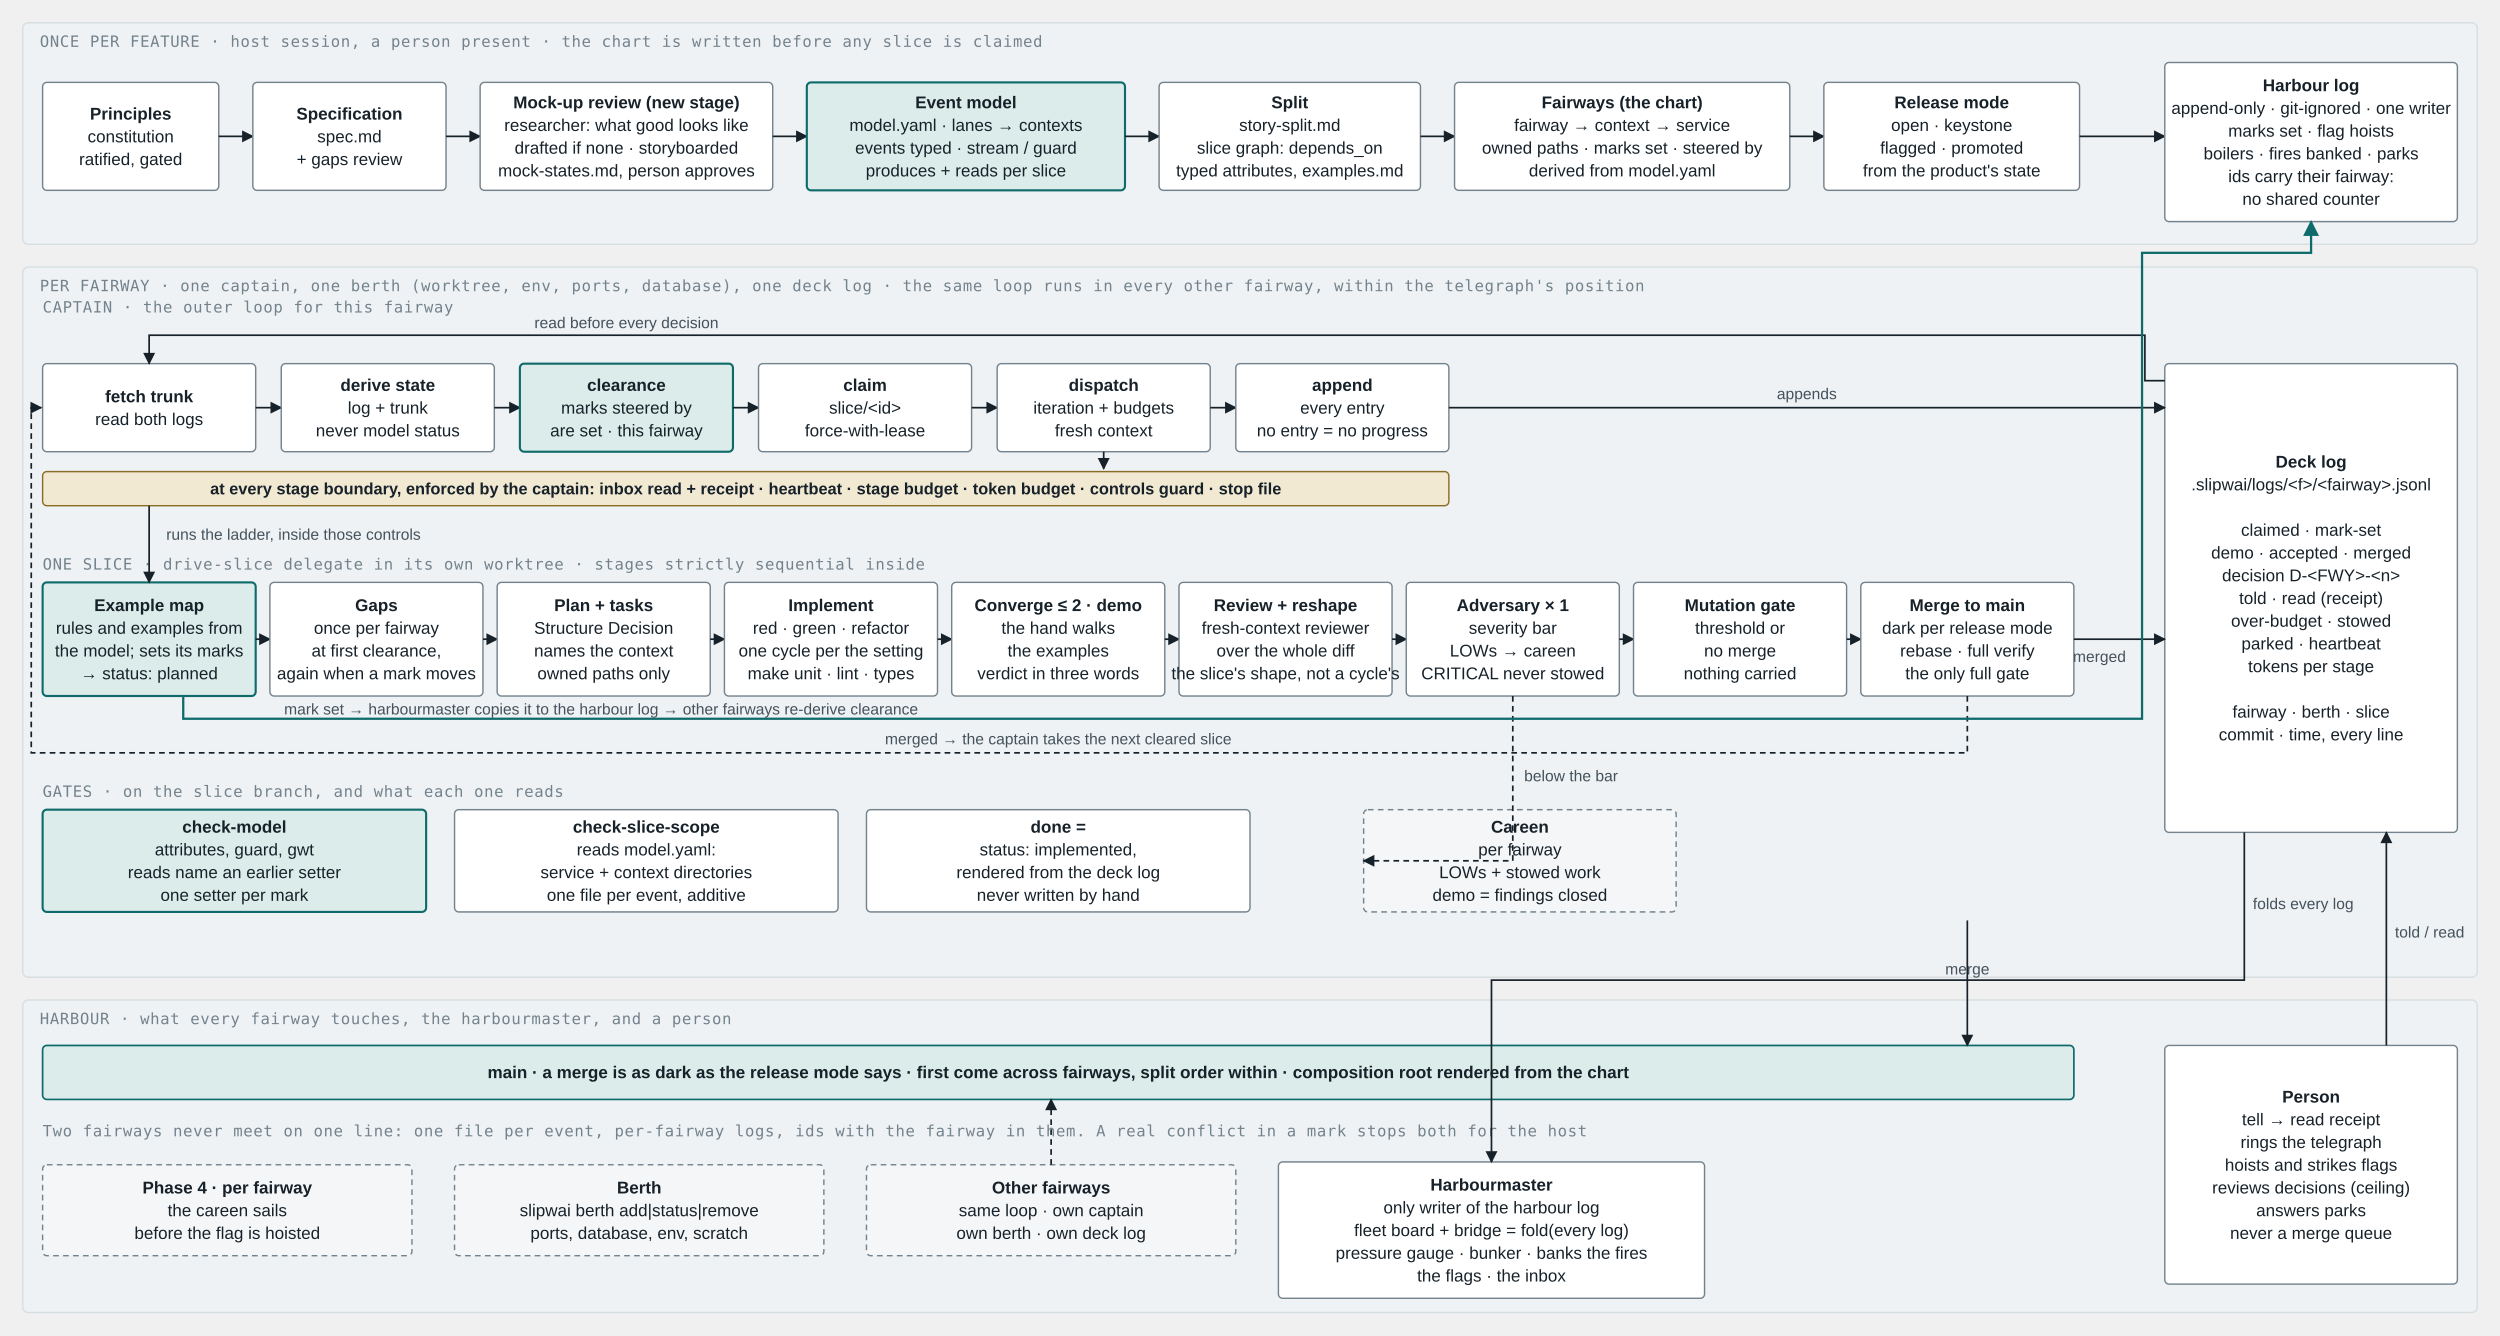
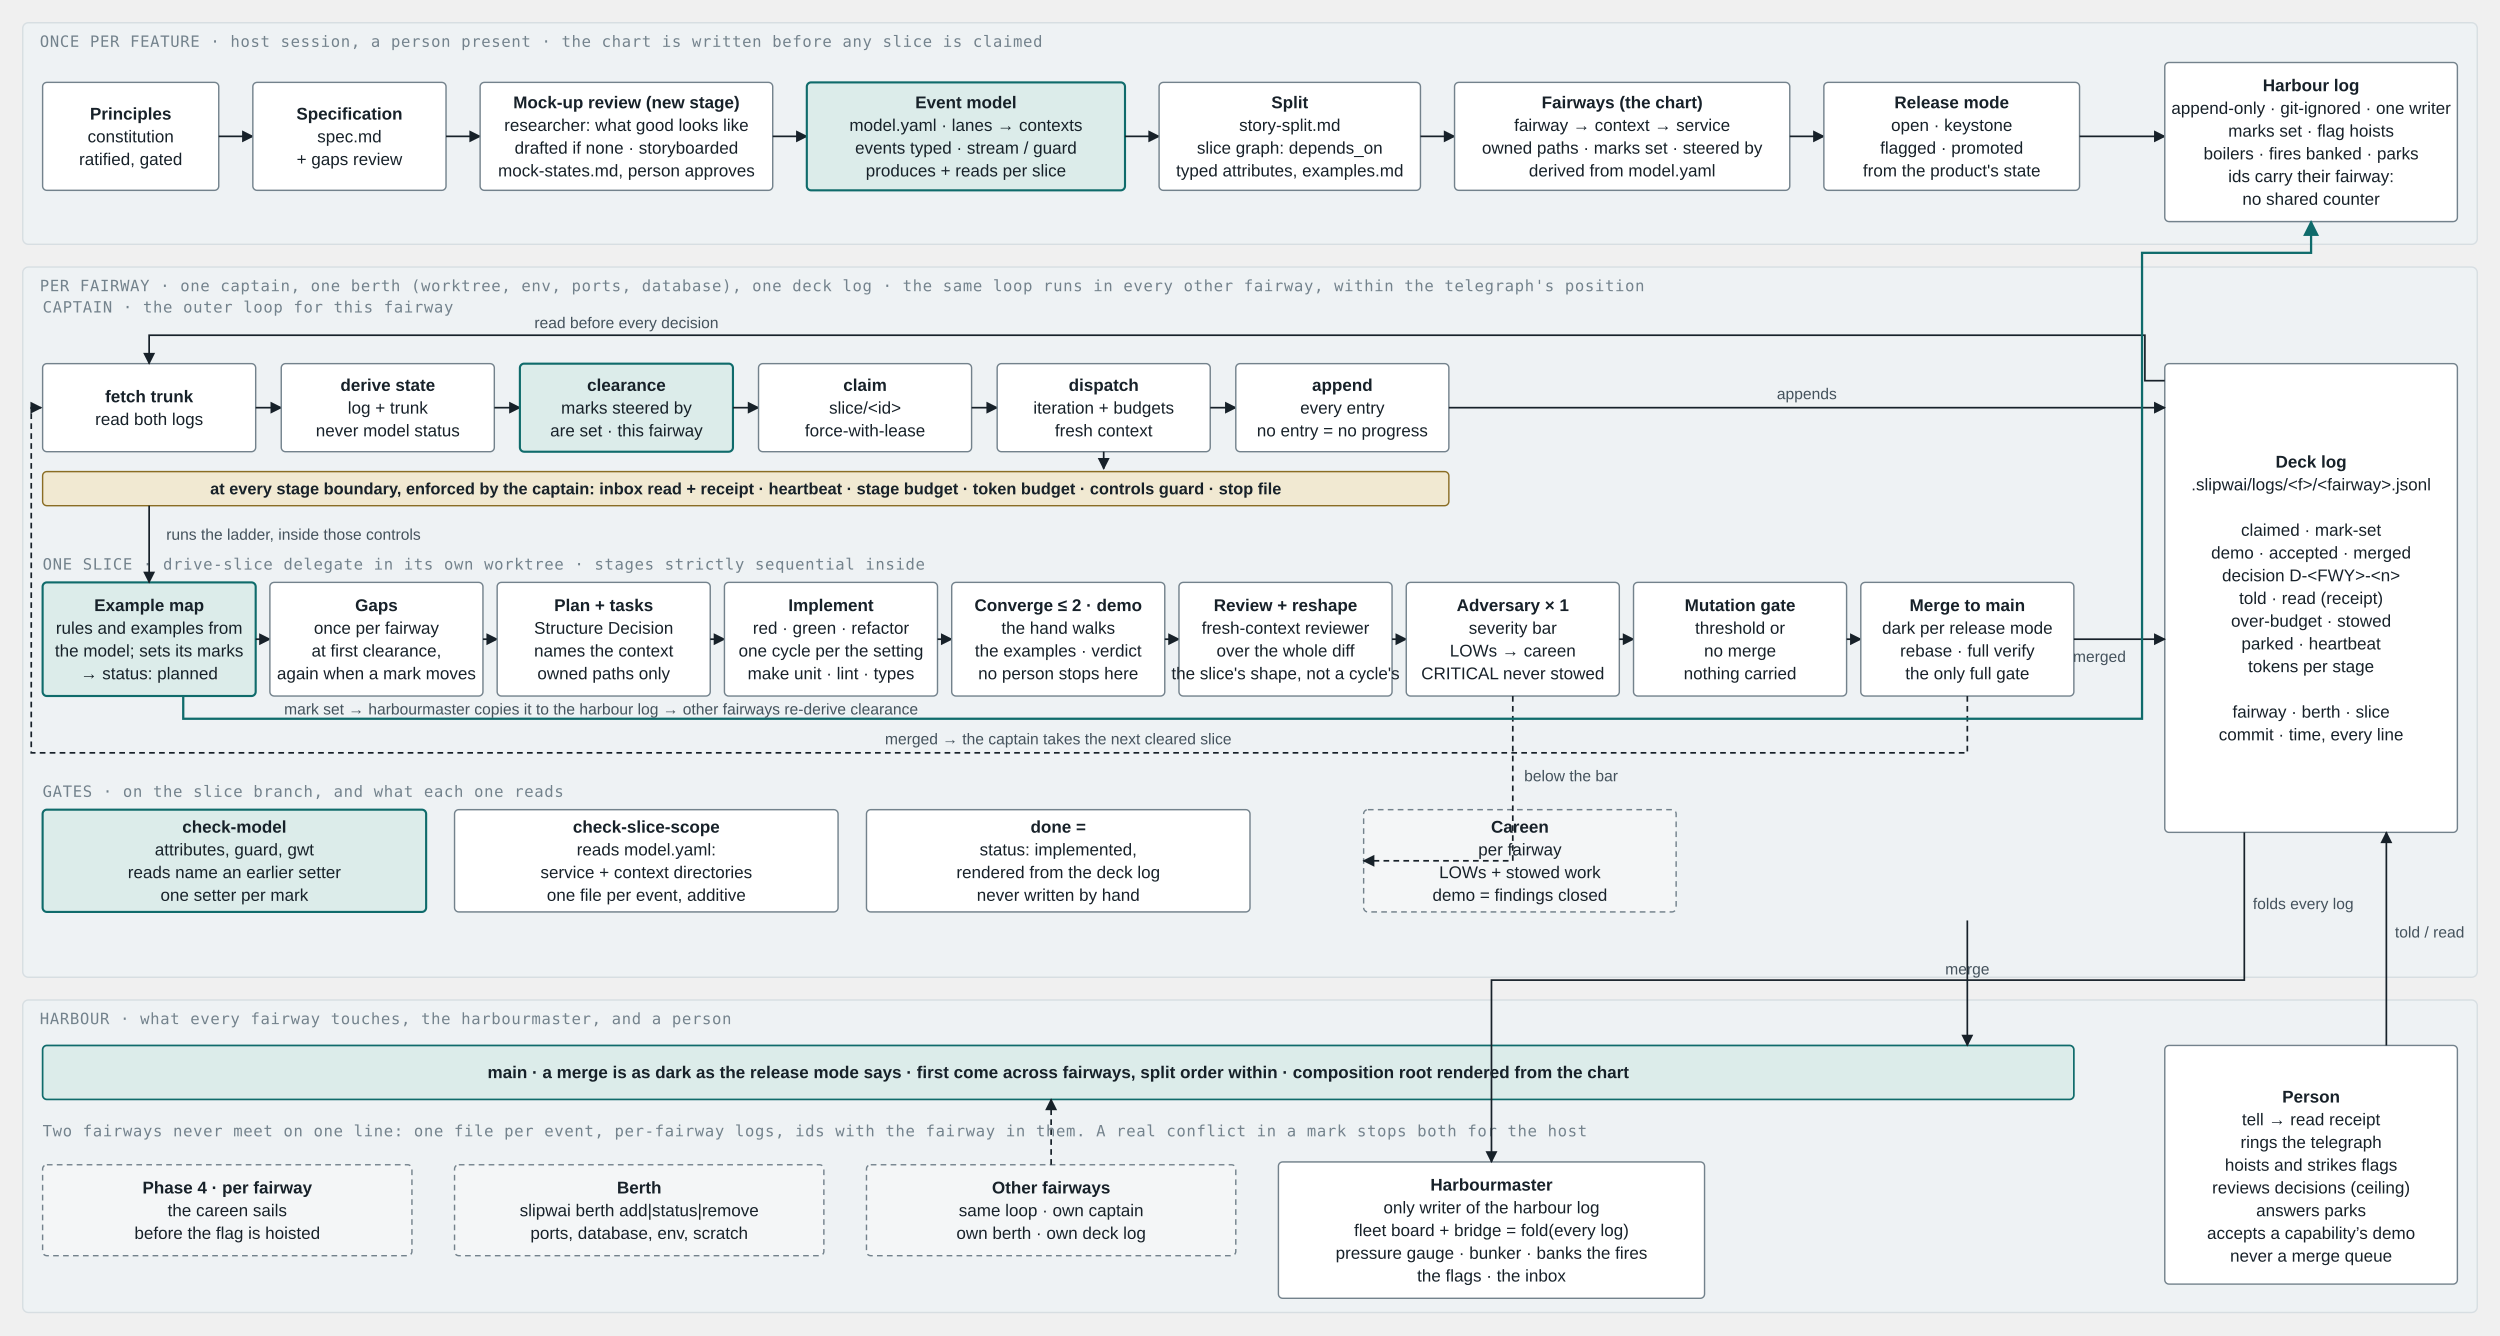
<svg xmlns="http://www.w3.org/2000/svg" viewBox="0 0 1760 940" role="img" aria-label="Event modelling profile: the new loop with fairways, one captain per fairway on a deck log under a harbourmaster">
  <defs>
    <marker id="ah" viewBox="0 0 10 10" refX="9" refY="5" markerWidth="7" markerHeight="7" orient="auto-start-reverse">
      <path d="M0,0 L10,5 L0,10 z" fill="currentColor" />
    </marker>
    <marker id="ah-hl" viewBox="0 0 10 10" refX="9" refY="5" markerWidth="7" markerHeight="7" orient="auto-start-reverse">
      <path d="M0,0 L10,5 L0,10 z" class="ahhl" />
    </marker>
  </defs>
  <style>
svg{color:#172129;font-family:"IBM Plex Sans",system-ui,-apple-system,"Segoe UI",Arial,sans-serif}
.box{fill:#fff;stroke:#73828c;stroke-width:1}.box.hl{fill:#dcecea;stroke:#0f6b6b;stroke-width:1.5}.box.dash{stroke-dasharray:4 3;fill:#f4f6f7}
.band{fill:#eef2f4;stroke:#d7dee2}.bandt{fill:#73828c;font-family:"IBM Plex Mono",ui-monospace,Menlo,monospace;letter-spacing:.04em}
.bar{fill:#f1e9d2;stroke:#8a6d24}.trunk{fill:#dcecea;stroke:#0f6b6b;stroke-width:1.2}
text{fill:#172129}.lbl{fill:#44525c}.arr{stroke:#172129;stroke-width:1.2;fill:none}.arr.hl{stroke:#0f6b6b;stroke-width:1.6}.arr.dash{stroke-dasharray:4 3}
#ah path{fill:#172129}.ahhl{fill:#0f6b6b}
</style>
  <rect class="band" x="16" y="16" width="1728" height="156" rx="4" />
  <text class="bandt" x="28" y="33" font-size="11">ONCE PER FEATURE · host session, a person present · the chart is written before any slice is claimed</text>
  <rect class="box " x="30" y="58" width="124" height="76" rx="3" />
  <text x="92.0" y="84.2" text-anchor="middle" font-size="12" font-weight="600">Principles</text>
  <text x="92.0" y="100.2" text-anchor="middle" font-size="12">constitution</text>
  <text x="92.0" y="116.2" text-anchor="middle" font-size="12">ratified, gated</text>
  <path class="arr " d="M 154,96.0 L 178,96.0" marker-end="url(#ah)" />
  <rect class="box " x="178" y="58" width="136" height="76" rx="3" />
  <text x="246.0" y="84.2" text-anchor="middle" font-size="12" font-weight="600">Specification</text>
  <text x="246.0" y="100.2" text-anchor="middle" font-size="12">spec.md</text>
  <text x="246.0" y="116.2" text-anchor="middle" font-size="12">+ gaps review</text>
  <path class="arr " d="M 314,96.0 L 338,96.0" marker-end="url(#ah)" />
  <rect class="box " x="338" y="58" width="206" height="76" rx="3" />
  <text x="441.0" y="76.2" text-anchor="middle" font-size="12" font-weight="600">Mock-up review  (new stage)</text>
  <text x="441.0" y="92.2" text-anchor="middle" font-size="12">researcher: what good looks like</text>
  <text x="441.0" y="108.2" text-anchor="middle" font-size="12">drafted if none · storyboarded</text>
  <text x="441.0" y="124.2" text-anchor="middle" font-size="12">mock-states.md, person approves</text>
  <path class="arr " d="M 544,96.0 L 568,96.0" marker-end="url(#ah)" />
  <rect class="box hl" x="568" y="58" width="224" height="76" rx="3" />
  <text x="680.0" y="76.2" text-anchor="middle" font-size="12" font-weight="600">Event model</text>
  <text x="680.0" y="92.2" text-anchor="middle" font-size="12">model.yaml · lanes → contexts</text>
  <text x="680.0" y="108.2" text-anchor="middle" font-size="12">events typed · stream / guard</text>
  <text x="680.0" y="124.2" text-anchor="middle" font-size="12">produces + reads per slice</text>
  <path class="arr " d="M 792,96.0 L 816,96.0" marker-end="url(#ah)" />
  <rect class="box " x="816" y="58" width="184" height="76" rx="3" />
  <text x="908.0" y="76.2" text-anchor="middle" font-size="12" font-weight="600">Split</text>
  <text x="908.0" y="92.2" text-anchor="middle" font-size="12">story-split.md</text>
  <text x="908.0" y="108.2" text-anchor="middle" font-size="12">slice graph: depends_on</text>
  <text x="908.0" y="124.2" text-anchor="middle" font-size="12">typed attributes, examples.md</text>
  <path class="arr " d="M 1000,96.0 L 1024,96.0" marker-end="url(#ah)" />
  <rect class="box " x="1024" y="58" width="236" height="76" rx="3" />
  <text x="1142.0" y="76.2" text-anchor="middle" font-size="12" font-weight="600">Fairways (the chart)</text>
  <text x="1142.0" y="92.2" text-anchor="middle" font-size="12">fairway → context → service</text>
  <text x="1142.0" y="108.2" text-anchor="middle" font-size="12">owned paths · marks set · steered by</text>
  <text x="1142.0" y="124.2" text-anchor="middle" font-size="12">derived from model.yaml</text>
  <path class="arr " d="M 1260,96.0 L 1284,96.0" marker-end="url(#ah)" />
  <rect class="box " x="1284" y="58" width="180" height="76" rx="3" />
  <text x="1374.0" y="76.2" text-anchor="middle" font-size="12" font-weight="600">Release mode</text>
  <text x="1374.0" y="92.2" text-anchor="middle" font-size="12">open · keystone</text>
  <text x="1374.0" y="108.2" text-anchor="middle" font-size="12">flagged · promoted</text>
  <text x="1374.0" y="124.2" text-anchor="middle" font-size="12">from the product's state</text>
  <path class="arr " d="M 1464,96.0 L 1524,96.0" marker-end="url(#ah)" />
  <rect class="box " x="1524" y="44" width="206" height="112" rx="3" />
  <text x="1627.0" y="64.2" text-anchor="middle" font-size="12" font-weight="600">Harbour log</text>
  <text x="1627.0" y="80.2" text-anchor="middle" font-size="12">append-only · git-ignored · one writer</text>
  <text x="1627.0" y="96.2" text-anchor="middle" font-size="12">marks set · flag hoists</text>
  <text x="1627.0" y="112.2" text-anchor="middle" font-size="12">boilers · fires banked · parks</text>
  <text x="1627.0" y="128.2" text-anchor="middle" font-size="12">ids carry their fairway:</text>
  <text x="1627.0" y="144.2" text-anchor="middle" font-size="12">no shared counter</text>
  <rect class="band" x="16" y="188" width="1728" height="500" rx="4" />
  <text class="bandt" x="28" y="205" font-size="11">PER FAIRWAY · one captain, one berth (worktree, env, ports, database), one deck log · the same loop runs in every other fairway, within the telegraph's position</text>
  <rect class="box " x="30" y="256" width="150" height="62" rx="3" />
  <text x="105.0" y="283.2" text-anchor="middle" font-size="12" font-weight="600">fetch trunk</text>
  <text x="105.0" y="299.2" text-anchor="middle" font-size="12">read both logs</text>
  <path class="arr " d="M 180,287.0 L 198,287.0" marker-end="url(#ah)" />
  <rect class="box " x="198" y="256" width="150" height="62" rx="3" />
  <text x="273.0" y="275.2" text-anchor="middle" font-size="12" font-weight="600">derive state</text>
  <text x="273.0" y="291.2" text-anchor="middle" font-size="12">log + trunk</text>
  <text x="273.0" y="307.2" text-anchor="middle" font-size="12">never model status</text>
  <path class="arr " d="M 348,287.0 L 366,287.0" marker-end="url(#ah)" />
  <rect class="box hl" x="366" y="256" width="150" height="62" rx="3" />
  <text x="441.0" y="275.2" text-anchor="middle" font-size="12" font-weight="600">clearance</text>
  <text x="441.0" y="291.2" text-anchor="middle" font-size="12">marks steered by</text>
  <text x="441.0" y="307.2" text-anchor="middle" font-size="12">are set · this fairway</text>
  <path class="arr " d="M 516,287.0 L 534,287.0" marker-end="url(#ah)" />
  <rect class="box " x="534" y="256" width="150" height="62" rx="3" />
  <text x="609.0" y="275.2" text-anchor="middle" font-size="12" font-weight="600">claim</text>
  <text x="609.0" y="291.2" text-anchor="middle" font-size="12">slice/&lt;id&gt;</text>
  <text x="609.0" y="307.2" text-anchor="middle" font-size="12">force-with-lease</text>
  <path class="arr " d="M 684,287.0 L 702,287.0" marker-end="url(#ah)" />
  <rect class="box " x="702" y="256" width="150" height="62" rx="3" />
  <text x="777.0" y="275.2" text-anchor="middle" font-size="12" font-weight="600">dispatch</text>
  <text x="777.0" y="291.2" text-anchor="middle" font-size="12">iteration + budgets</text>
  <text x="777.0" y="307.2" text-anchor="middle" font-size="12">fresh context</text>
  <path class="arr " d="M 852,287.0 L 870,287.0" marker-end="url(#ah)" />
  <rect class="box " x="870" y="256" width="150" height="62" rx="3" />
  <text x="945.0" y="275.2" text-anchor="middle" font-size="12" font-weight="600">append</text>
  <text x="945.0" y="291.2" text-anchor="middle" font-size="12">every entry</text>
  <text x="945.0" y="307.2" text-anchor="middle" font-size="12">no entry = no progress</text>
  <text x="30" y="220" font-size="11" class="bandt">CAPTAIN · the outer loop for this fairway</text>
  <rect class="bar" x="30" y="332" width="990" height="24" rx="3" />
  <text x="525.0" y="348" text-anchor="middle" font-size="11.5" font-weight="600">at every stage boundary, enforced by the captain: inbox read + receipt · heartbeat · stage budget · token budget · controls guard · stop file</text>
  <rect class="box hl" x="30" y="410" width="150" height="80" rx="3" />
  <text x="105.0" y="430.2" text-anchor="middle" font-size="12" font-weight="600">Example map</text>
  <text x="105.0" y="446.2" text-anchor="middle" font-size="12">rules and examples from</text>
  <text x="105.0" y="462.2" text-anchor="middle" font-size="12">the model; sets its marks</text>
  <text x="105.0" y="478.2" text-anchor="middle" font-size="12">→ status: planned</text>
  <path class="arr " d="M 180,450.0 L 190,450.0" marker-end="url(#ah)" />
  <rect class="box " x="190" y="410" width="150" height="80" rx="3" />
  <text x="265.0" y="430.2" text-anchor="middle" font-size="12" font-weight="600">Gaps</text>
  <text x="265.0" y="446.2" text-anchor="middle" font-size="12">once per fairway</text>
  <text x="265.0" y="462.2" text-anchor="middle" font-size="12">at first clearance,</text>
  <text x="265.0" y="478.2" text-anchor="middle" font-size="12">again when a mark moves</text>
  <path class="arr " d="M 340,450.0 L 350,450.0" marker-end="url(#ah)" />
  <rect class="box " x="350" y="410" width="150" height="80" rx="3" />
  <text x="425.0" y="430.2" text-anchor="middle" font-size="12" font-weight="600">Plan + tasks</text>
  <text x="425.0" y="446.2" text-anchor="middle" font-size="12">Structure Decision</text>
  <text x="425.0" y="462.2" text-anchor="middle" font-size="12">names the context</text>
  <text x="425.0" y="478.2" text-anchor="middle" font-size="12">owned paths only</text>
  <path class="arr " d="M 500,450.0 L 510,450.0" marker-end="url(#ah)" />
  <rect class="box " x="510" y="410" width="150" height="80" rx="3" />
  <text x="585.0" y="430.2" text-anchor="middle" font-size="12" font-weight="600">Implement</text>
  <text x="585.0" y="446.2" text-anchor="middle" font-size="12">red · green · refactor</text>
  <text x="585.0" y="462.2" text-anchor="middle" font-size="12">one cycle per the setting</text>
  <text x="585.0" y="478.2" text-anchor="middle" font-size="12">make unit · lint · types</text>
  <path class="arr " d="M 660,450.0 L 670,450.0" marker-end="url(#ah)" />
  <rect class="box " x="670" y="410" width="150" height="80" rx="3" />
  <text x="745.0" y="430.2" text-anchor="middle" font-size="12" font-weight="600">Converge ≤ 2 · demo</text>
  <text x="745.0" y="446.2" text-anchor="middle" font-size="12">the hand walks</text>
-   <text x="745.0" y="462.2" text-anchor="middle" font-size="12">the examples</text>
-   <text x="745.0" y="478.2" text-anchor="middle" font-size="12">verdict in three words</text>
+   <text x="745.0" y="462.2" text-anchor="middle" font-size="12">the examples · verdict</text>
+   <text x="745.0" y="478.2" text-anchor="middle" font-size="12">no person stops here</text>
  <path class="arr " d="M 820,450.0 L 830,450.0" marker-end="url(#ah)" />
  <rect class="box " x="830" y="410" width="150" height="80" rx="3" />
  <text x="905.0" y="430.2" text-anchor="middle" font-size="12" font-weight="600">Review + reshape</text>
  <text x="905.0" y="446.2" text-anchor="middle" font-size="12">fresh-context reviewer</text>
  <text x="905.0" y="462.2" text-anchor="middle" font-size="12">over the whole diff</text>
  <text x="905.0" y="478.2" text-anchor="middle" font-size="12">the slice's shape, not a cycle's</text>
  <path class="arr " d="M 980,450.0 L 990,450.0" marker-end="url(#ah)" />
  <rect class="box " x="990" y="410" width="150" height="80" rx="3" />
  <text x="1065.0" y="430.2" text-anchor="middle" font-size="12" font-weight="600">Adversary × 1</text>
  <text x="1065.0" y="446.2" text-anchor="middle" font-size="12">severity bar</text>
  <text x="1065.0" y="462.2" text-anchor="middle" font-size="12">LOWs → careen</text>
  <text x="1065.0" y="478.2" text-anchor="middle" font-size="12">CRITICAL never stowed</text>
  <path class="arr " d="M 1140,450.0 L 1150,450.0" marker-end="url(#ah)" />
  <rect class="box " x="1150" y="410" width="150" height="80" rx="3" />
  <text x="1225.0" y="430.2" text-anchor="middle" font-size="12" font-weight="600">Mutation gate</text>
  <text x="1225.0" y="446.2" text-anchor="middle" font-size="12">threshold or</text>
  <text x="1225.0" y="462.2" text-anchor="middle" font-size="12">no merge</text>
  <text x="1225.0" y="478.2" text-anchor="middle" font-size="12">nothing carried</text>
  <path class="arr " d="M 1300,450.0 L 1310,450.0" marker-end="url(#ah)" />
  <rect class="box " x="1310" y="410" width="150" height="80" rx="3" />
  <text x="1385.0" y="430.2" text-anchor="middle" font-size="12" font-weight="600">Merge to main</text>
  <text x="1385.0" y="446.2" text-anchor="middle" font-size="12">dark per release mode</text>
  <text x="1385.0" y="462.2" text-anchor="middle" font-size="12">rebase · full verify</text>
  <text x="1385.0" y="478.2" text-anchor="middle" font-size="12">the only full gate</text>
  <text x="30" y="401" font-size="11" class="bandt">ONE SLICE · drive-slice delegate in its own worktree · stages strictly sequential inside</text>
  <path class="arr " d="M 777.0,318 L 777.0,330" marker-end="url(#ah)" />
  <path class="arr " d="M 105.0,356 L 105.0,410" marker-end="url(#ah)" />
  <text class="lbl" x="117.0" y="380" text-anchor="start" font-size="11">runs the ladder, inside those controls</text>
  <path class="arr dash" d="M 1385.0,490 L 1385.0,530 L 22,530 L 22,287.0 L 29,287.0" marker-end="url(#ah)" />
  <text class="lbl" x="745.0" y="524" text-anchor="middle" font-size="11">merged → the captain takes the next cleared slice</text>
  <rect class="box hl" x="30" y="570" width="270" height="72" rx="3" />
  <text x="165.0" y="586.2" text-anchor="middle" font-size="12" font-weight="600">check-model</text>
  <text x="165.0" y="602.2" text-anchor="middle" font-size="12">attributes, guard, gwt</text>
  <text x="165.0" y="618.2" text-anchor="middle" font-size="12">reads name an earlier setter</text>
  <text x="165.0" y="634.2" text-anchor="middle" font-size="12">one setter per mark</text>
  <rect class="box " x="320" y="570" width="270" height="72" rx="3" />
  <text x="455.0" y="586.2" text-anchor="middle" font-size="12" font-weight="600">check-slice-scope</text>
  <text x="455.0" y="602.2" text-anchor="middle" font-size="12">reads model.yaml:</text>
  <text x="455.0" y="618.2" text-anchor="middle" font-size="12">service + context directories</text>
  <text x="455.0" y="634.2" text-anchor="middle" font-size="12">one file per event, additive</text>
  <rect class="box " x="610" y="570" width="270" height="72" rx="3" />
  <text x="745.0" y="586.2" text-anchor="middle" font-size="12" font-weight="600">done =</text>
  <text x="745.0" y="602.2" text-anchor="middle" font-size="12">status: implemented,</text>
  <text x="745.0" y="618.2" text-anchor="middle" font-size="12">rendered from the deck log</text>
  <text x="745.0" y="634.2" text-anchor="middle" font-size="12">never written by hand</text>
  <text x="30" y="561" font-size="11" class="bandt">GATES · on the slice branch, and what each one reads</text>
  <rect class="box dash" x="960" y="570" width="220" height="72" rx="3" />
  <text x="1070.0" y="586.2" text-anchor="middle" font-size="12" font-weight="600">Careen</text>
  <text x="1070.0" y="602.2" text-anchor="middle" font-size="12">per fairway</text>
  <text x="1070.0" y="618.2" text-anchor="middle" font-size="12">LOWs + stowed work</text>
  <text x="1070.0" y="634.2" text-anchor="middle" font-size="12">demo = findings closed</text>
  <path class="arr dash" d="M 1065.0,490 L 1065.0,606.0 L 960,606.0" marker-end="url(#ah)" />
  <text class="lbl" x="1073.0" y="550" text-anchor="start" font-size="11">below the bar</text>
  <rect class="box " x="1524" y="256" width="206" height="330" rx="3" />
  <text x="1627.0" y="329.2" text-anchor="middle" font-size="12" font-weight="600">Deck log</text>
  <text x="1627.0" y="345.2" text-anchor="middle" font-size="12">.slipwai/logs/&lt;f&gt;/&lt;fairway&gt;.jsonl</text>
  <text x="1627.0" y="361.2" text-anchor="middle" font-size="12" />
  <text x="1627.0" y="377.2" text-anchor="middle" font-size="12">claimed · mark-set</text>
  <text x="1627.0" y="393.2" text-anchor="middle" font-size="12">demo · accepted · merged</text>
  <text x="1627.0" y="409.2" text-anchor="middle" font-size="12">decision D-&lt;FWY&gt;-&lt;n&gt;</text>
  <text x="1627.0" y="425.2" text-anchor="middle" font-size="12">told · read (receipt)</text>
  <text x="1627.0" y="441.2" text-anchor="middle" font-size="12">over-budget · stowed</text>
  <text x="1627.0" y="457.2" text-anchor="middle" font-size="12">parked · heartbeat</text>
  <text x="1627.0" y="473.2" text-anchor="middle" font-size="12">tokens per stage</text>
  <text x="1627.0" y="489.2" text-anchor="middle" font-size="12" />
  <text x="1627.0" y="505.2" text-anchor="middle" font-size="12">fairway · berth · slice</text>
  <text x="1627.0" y="521.2" text-anchor="middle" font-size="12">commit · time, every line</text>
  <path class="arr " d="M 1020,287.0 L 1524,287.0" marker-end="url(#ah)" />
  <text class="lbl" x="1272.0" y="281.0" text-anchor="middle" font-size="11">appends</text>
  <path class="arr " d="M 1524,268 L 1510,268 L 1510,236 L 105.0,236 L 105.0,256" marker-end="url(#ah)" />
  <text class="lbl" x="441.0" y="231" text-anchor="middle" font-size="11">read before every decision</text>
  <path class="arr " d="M 1460,450.0 L 1524,450.0" marker-end="url(#ah)" />
  <text class="lbl" x="1478" y="466.0" text-anchor="middle" font-size="11">merged</text>
  <path class="arr hl " d="M 129.0,490 L 129.0,506 L 1508,506 L 1508,178 L 1627,178 L 1627,156" marker-end="url(#ah-hl)" />
  <text class="lbl" x="200" y="503" text-anchor="start" font-size="11">mark set → harbourmaster copies it to the harbour log → other fairways re-derive clearance</text>
  <rect class="band" x="16" y="704" width="1728" height="220" rx="4" />
  <text class="bandt" x="28" y="721" font-size="11">HARBOUR · what every fairway touches, the harbourmaster, and a person</text>
  <rect class="trunk" x="30" y="736" width="1430" height="38" rx="3" />
  <text x="745" y="759" text-anchor="middle" font-size="12" font-weight="600">main · a merge is as dark as the release mode says · first come across fairways, split order within · composition root rendered from the chart</text>
  <path class="arr " d="M 1385.0,648 L 1385.0,736" marker-end="url(#ah)" />
  <text class="lbl" x="1385.0" y="686.0" text-anchor="middle" font-size="11">merge</text>
  <text x="30" y="800" font-size="11" class="bandt">Two fairways never meet on one line: one file per event, per-fairway logs, ids with the fairway in them. A real conflict in a mark stops both for the host</text>
  <rect class="box dash" x="30" y="820" width="260" height="64" rx="3" />
  <text x="160.0" y="840.2" text-anchor="middle" font-size="12" font-weight="600">Phase 4 · per fairway</text>
  <text x="160.0" y="856.2" text-anchor="middle" font-size="12">the careen sails</text>
  <text x="160.0" y="872.2" text-anchor="middle" font-size="12">before the flag is hoisted</text>
  <rect class="box dash" x="320" y="820" width="260" height="64" rx="3" />
  <text x="450.0" y="840.2" text-anchor="middle" font-size="12" font-weight="600">Berth</text>
  <text x="450.0" y="856.2" text-anchor="middle" font-size="12">slipwai berth add|status|remove</text>
  <text x="450.0" y="872.2" text-anchor="middle" font-size="12">ports, database, env, scratch</text>
  <rect class="box dash" x="610" y="820" width="260" height="64" rx="3" />
  <text x="740.0" y="840.2" text-anchor="middle" font-size="12" font-weight="600">Other fairways</text>
  <text x="740.0" y="856.2" text-anchor="middle" font-size="12">same loop · own captain</text>
  <text x="740.0" y="872.2" text-anchor="middle" font-size="12">own berth · own deck log</text>
  <path class="arr dash" d="M 740,820 L 740,774" marker-end="url(#ah)" />
  <rect class="box " x="900" y="818" width="300" height="96" rx="3" />
  <text x="1050.0" y="838.2" text-anchor="middle" font-size="12" font-weight="600">Harbourmaster</text>
  <text x="1050.0" y="854.2" text-anchor="middle" font-size="12">only writer of the harbour log</text>
  <text x="1050.0" y="870.2" text-anchor="middle" font-size="12">fleet board + bridge = fold(every log)</text>
  <text x="1050.0" y="886.2" text-anchor="middle" font-size="12">pressure gauge · bunker · banks the fires</text>
  <text x="1050.0" y="902.2" text-anchor="middle" font-size="12">the flags · the inbox</text>
  <path class="arr " d="M 1580,586 L 1580,690 L 1050,690 L 1050,818" marker-end="url(#ah)" />
  <text class="lbl" x="1586" y="640" text-anchor="start" font-size="11">folds every log</text>
  <rect class="box " x="1524" y="736" width="206" height="168" rx="3" />
  <text x="1627.0" y="776.2" text-anchor="middle" font-size="12" font-weight="600">Person</text>
  <text x="1627.0" y="792.2" text-anchor="middle" font-size="12">tell → read receipt</text>
  <text x="1627.0" y="808.2" text-anchor="middle" font-size="12">rings the telegraph</text>
  <text x="1627.0" y="824.2" text-anchor="middle" font-size="12">hoists and strikes flags</text>
  <text x="1627.0" y="840.2" text-anchor="middle" font-size="12">reviews decisions (ceiling)</text>
  <text x="1627.0" y="856.2" text-anchor="middle" font-size="12">answers parks</text>
-   <text x="1627.0" y="872.2" text-anchor="middle" font-size="12">never a merge queue</text>
+   <text x="1627.0" y="872.2" text-anchor="middle" font-size="12">accepts a capability’s demo</text>
+   <text x="1627.0" y="888.2" text-anchor="middle" font-size="12">never a merge queue</text>
  <path class="arr " d="M 1680,736 L 1680,586" marker-end="url(#ah)" />
  <text class="lbl" x="1686" y="660" text-anchor="start" font-size="11">told / read</text>
</svg>
